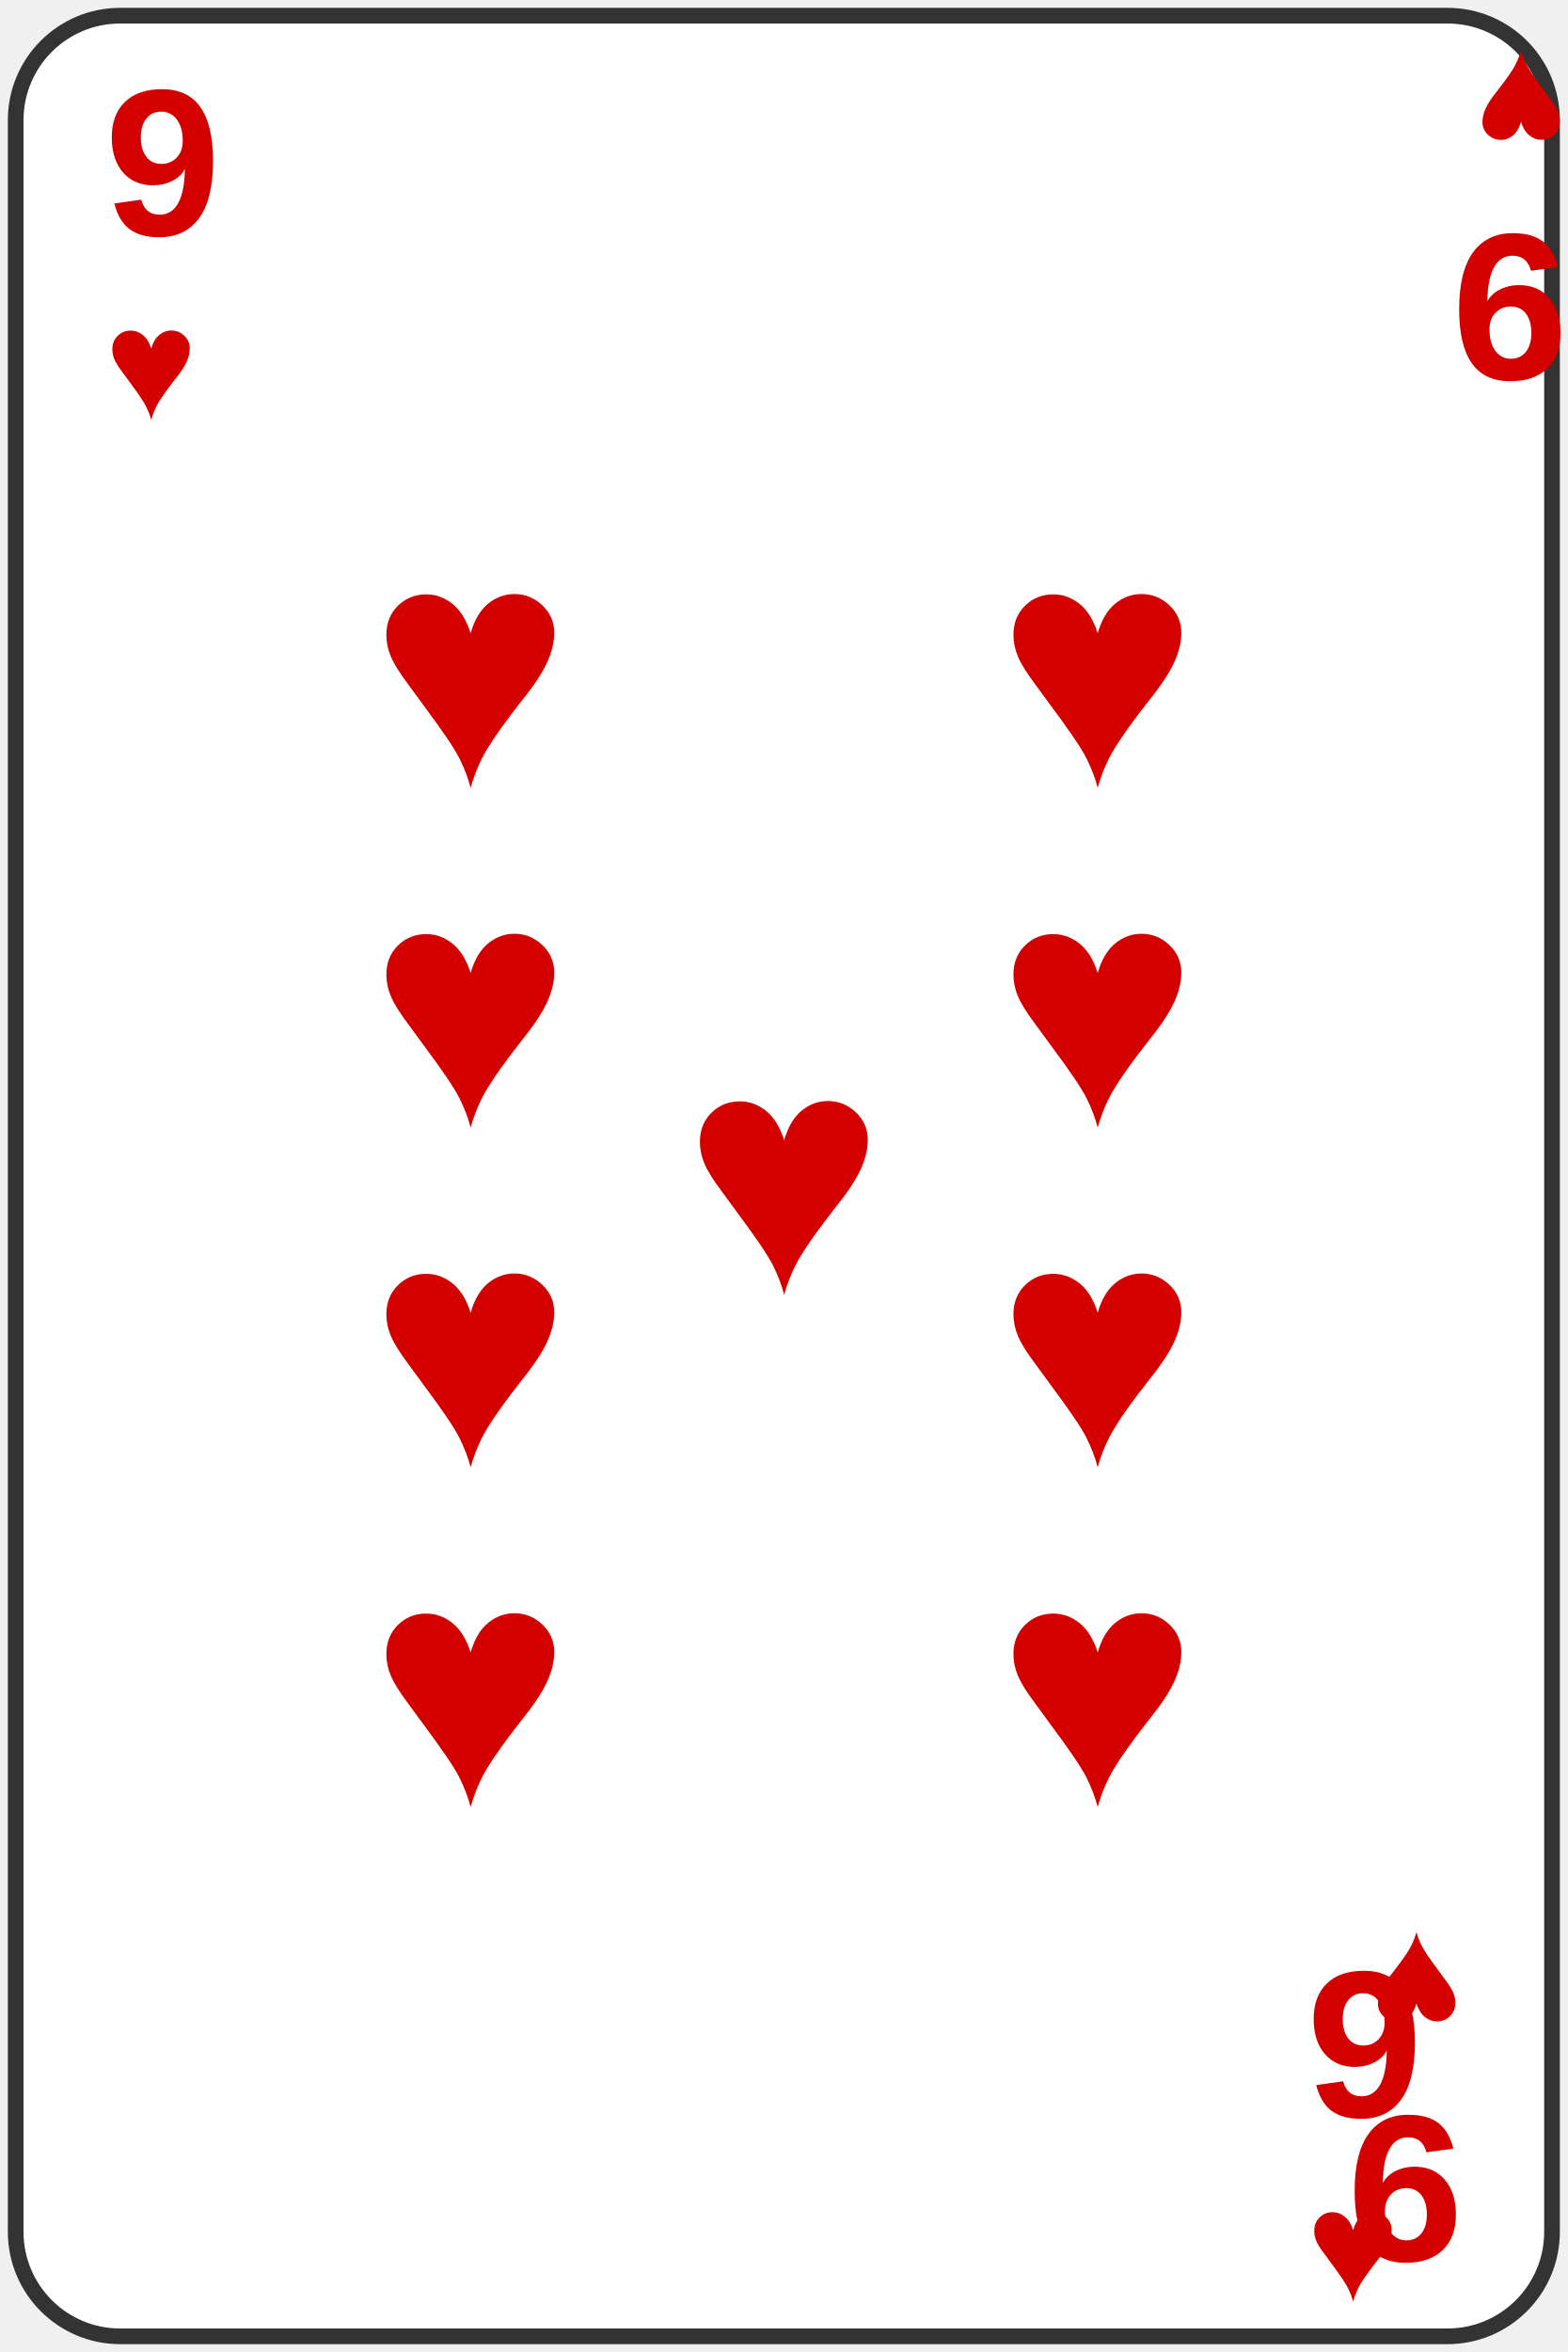
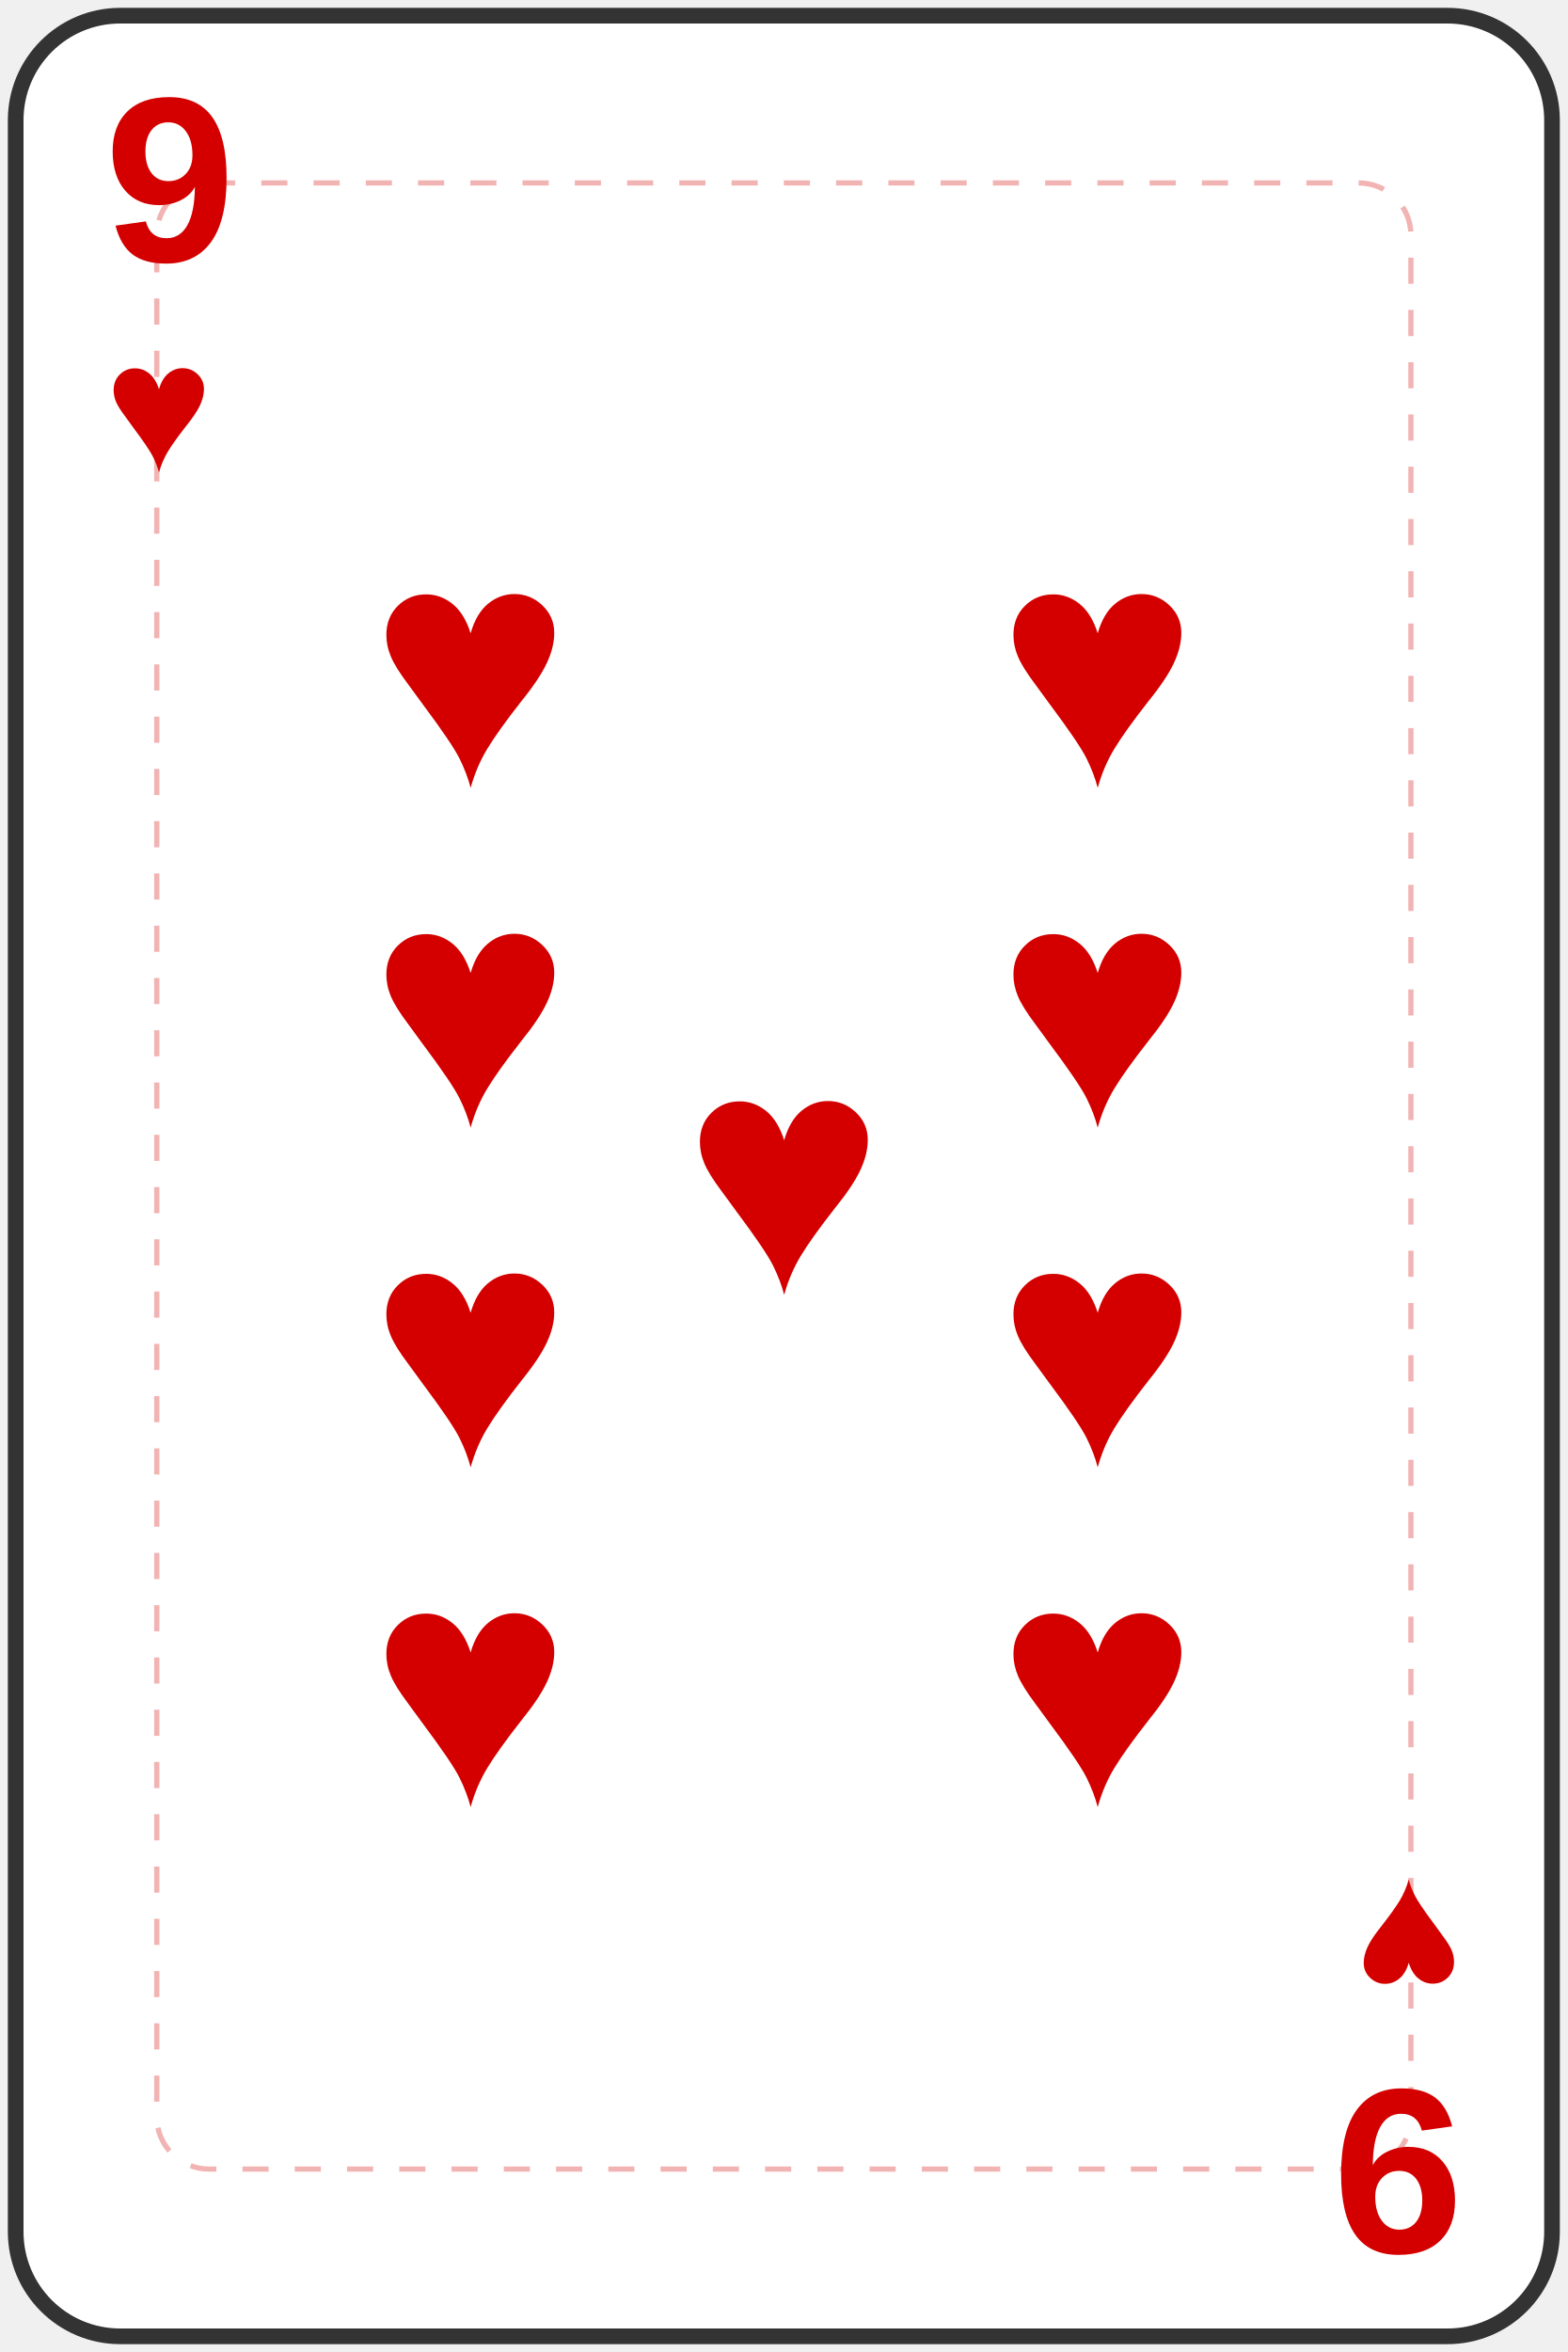
<svg xmlns="http://www.w3.org/2000/svg" width="300" height="450" viewBox="0 0 300 450">
  <rect width="294" height="444" x="3" y="3" rx="20" ry="20" fill="white" stroke="#333" stroke-width="3" />
+   <rect width="240" height="380" x="30" y="35" rx="10" ry="10" fill="none" stroke="#D40000" stroke-width="1" stroke-dasharray="5,5" opacity="0.3" />
  <g fill="#D40000">
-     <text x="20" y="45" font-size="40" font-weight="bold" font-family="Arial">9</text>
-     <text x="20" y="80" font-size="30" font-family="Arial">♥</text>
-   </g>
-   <g fill="#D40000" transform="rotate(180, 275, 45)">
-     <text x="250" y="45" font-size="40" font-weight="bold" font-family="Arial">9</text>
-     <text x="250" y="80" font-size="30" font-family="Arial">♥</text>
+     <text x="20" y="50" font-size="45" font-weight="bold" font-family="Arial">9</text>
+     <text x="20" y="90" font-size="35" font-family="Arial">♥</text>
  </g>
  <g fill="#D40000" transform="rotate(180, 150, 225)">
-     <text x="20" y="45" font-size="40" font-weight="bold" font-family="Arial">9</text>
-     <text x="20" y="80" font-size="30" font-family="Arial">♥</text>
-   </g>
-   <g fill="#D40000" transform="rotate(360, 275, 405)">
-     <text x="250" y="405" font-size="40" font-weight="bold" font-family="Arial">9</text>
-     <text x="250" y="440" font-size="30" font-family="Arial">♥</text>
+     <text x="20" y="50" font-size="45" font-weight="bold" font-family="Arial">9</text>
+     <text x="20" y="90" font-size="35" font-family="Arial">♥</text>
  </g>
  <text x="90" y="150" font-size="65" text-anchor="middle" fill="#D40000">♥</text>
  <text x="210" y="150" font-size="65" text-anchor="middle" fill="#D40000">♥</text>
  <text x="90" y="215" font-size="65" text-anchor="middle" fill="#D40000">♥</text>
  <text x="210" y="215" font-size="65" text-anchor="middle" fill="#D40000">♥</text>
  <text x="90" y="280" font-size="65" text-anchor="middle" fill="#D40000">♥</text>
  <text x="210" y="280" font-size="65" text-anchor="middle" fill="#D40000">♥</text>
  <text x="90" y="345" font-size="65" text-anchor="middle" fill="#D40000">♥</text>
  <text x="210" y="345" font-size="65" text-anchor="middle" fill="#D40000">♥</text>
  <text x="150" y="247" font-size="65" text-anchor="middle" fill="#D40000">♥</text>
</svg>
